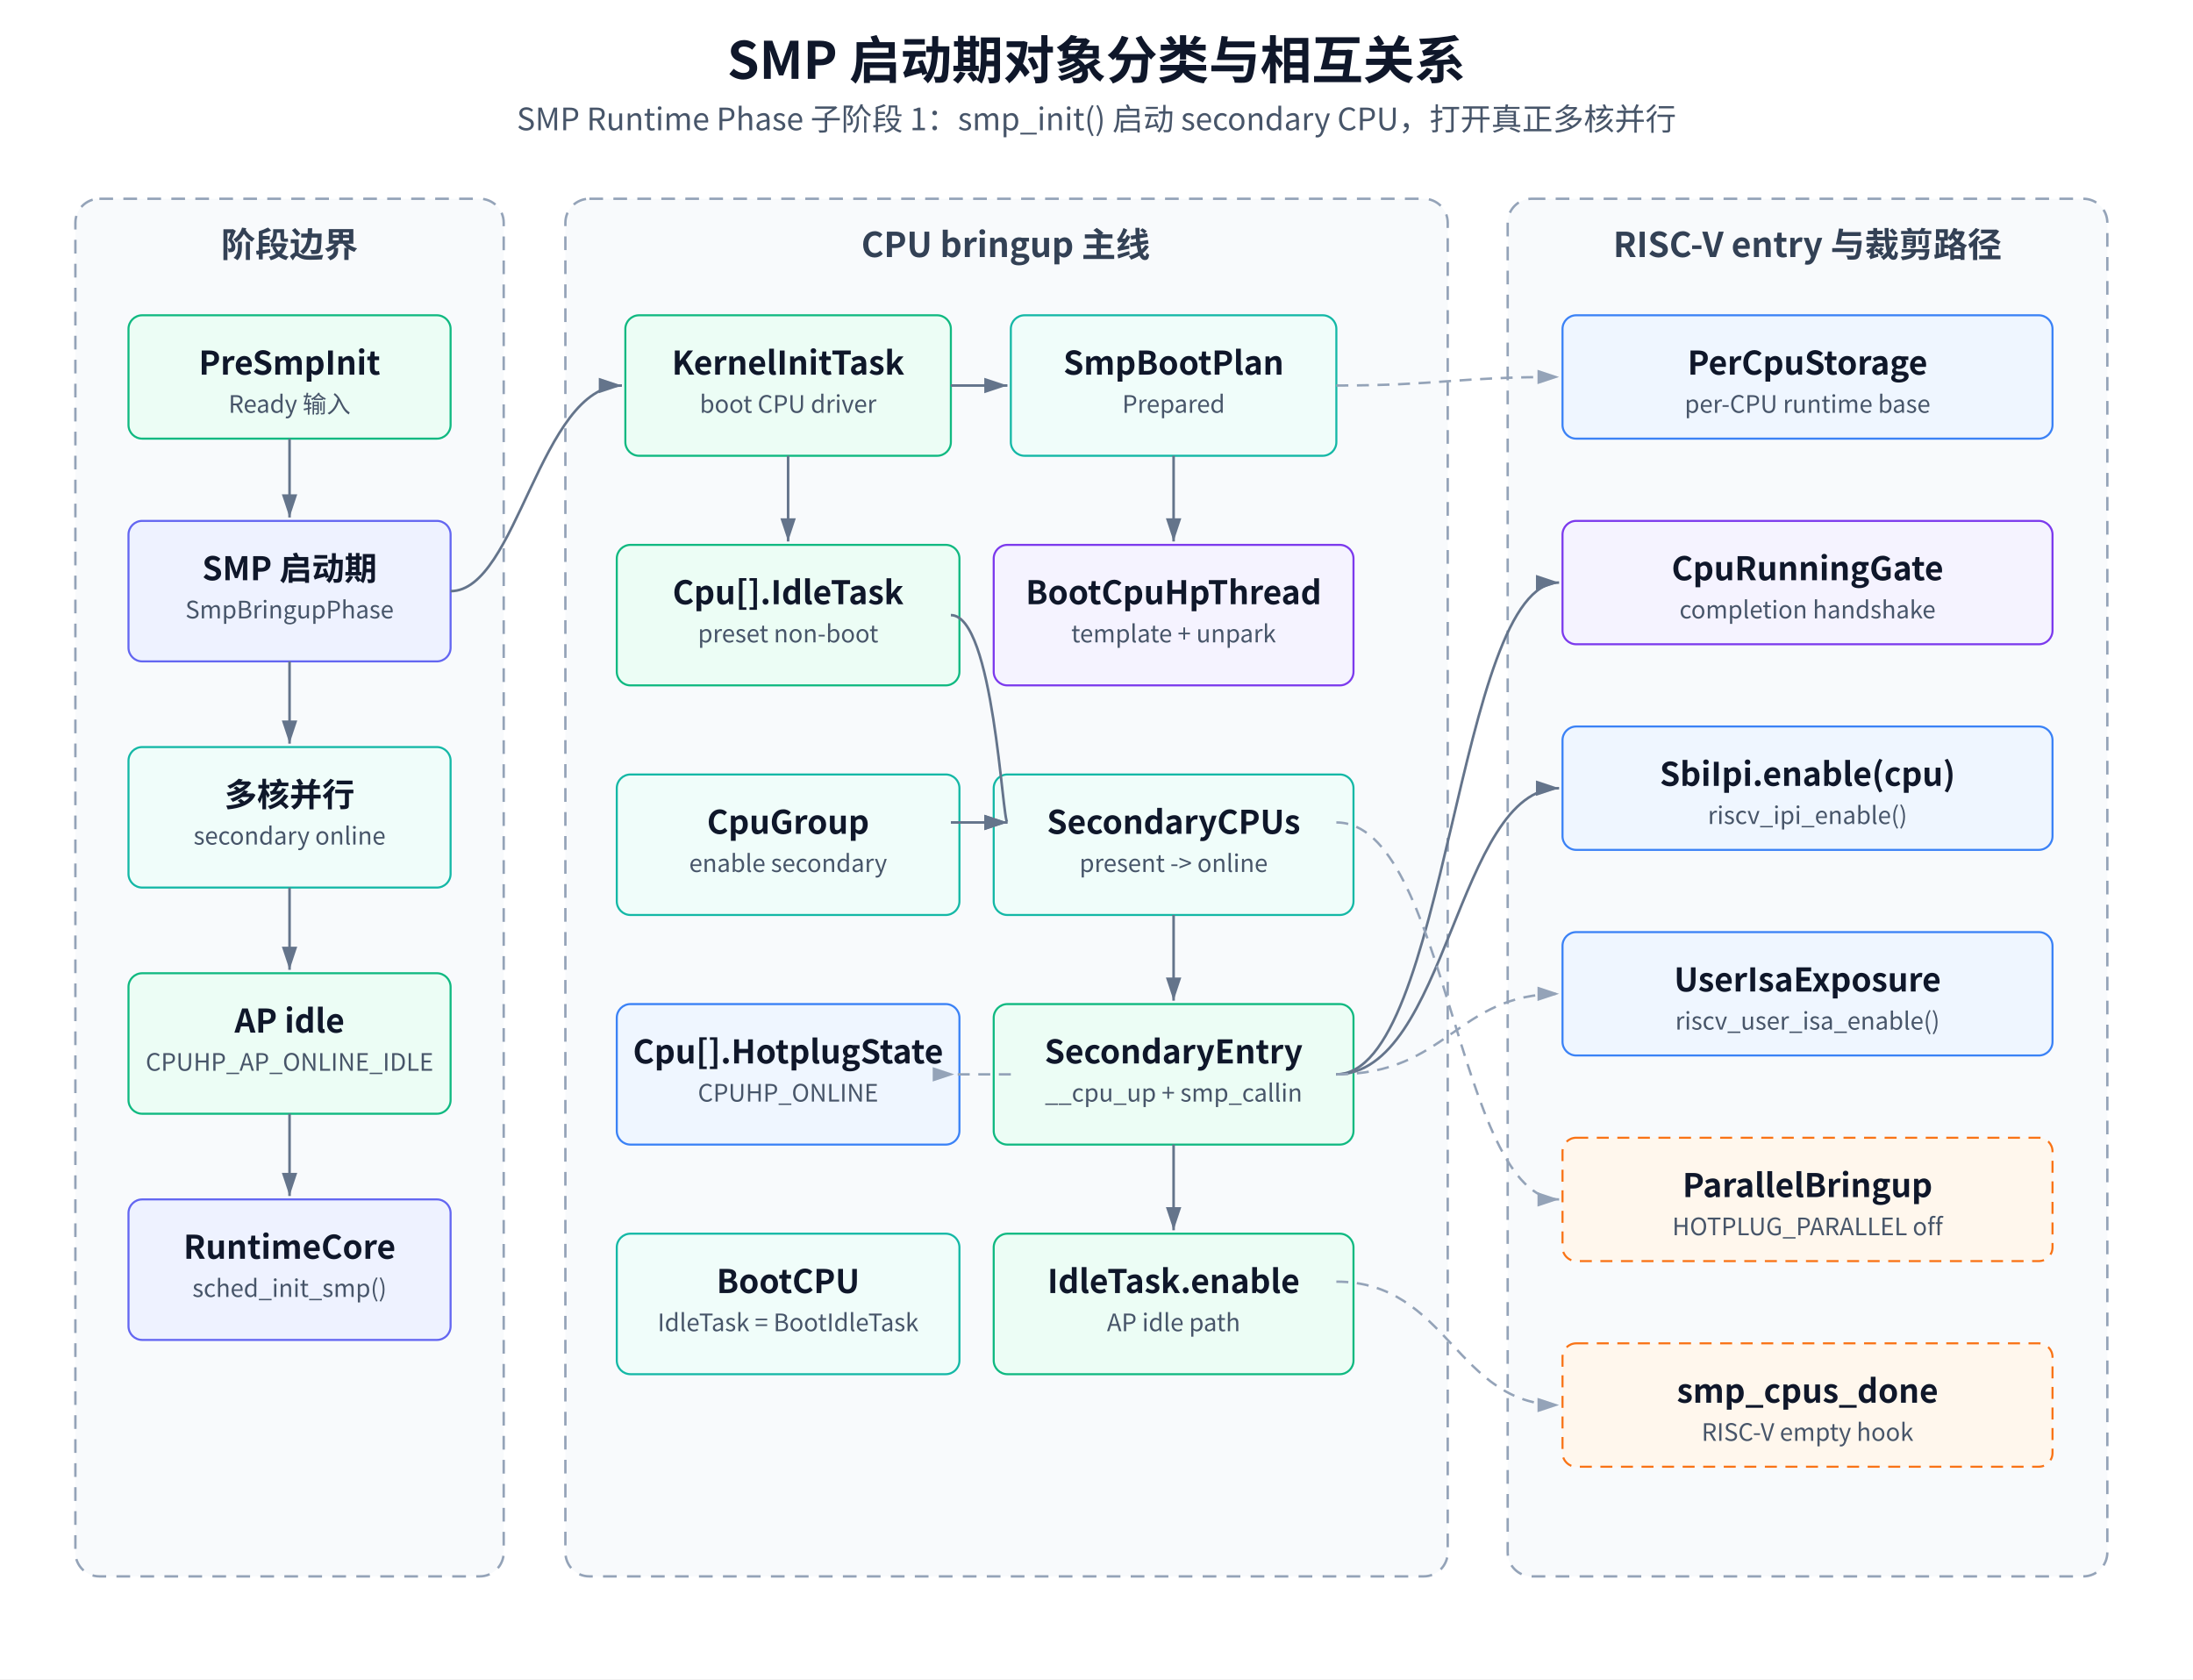
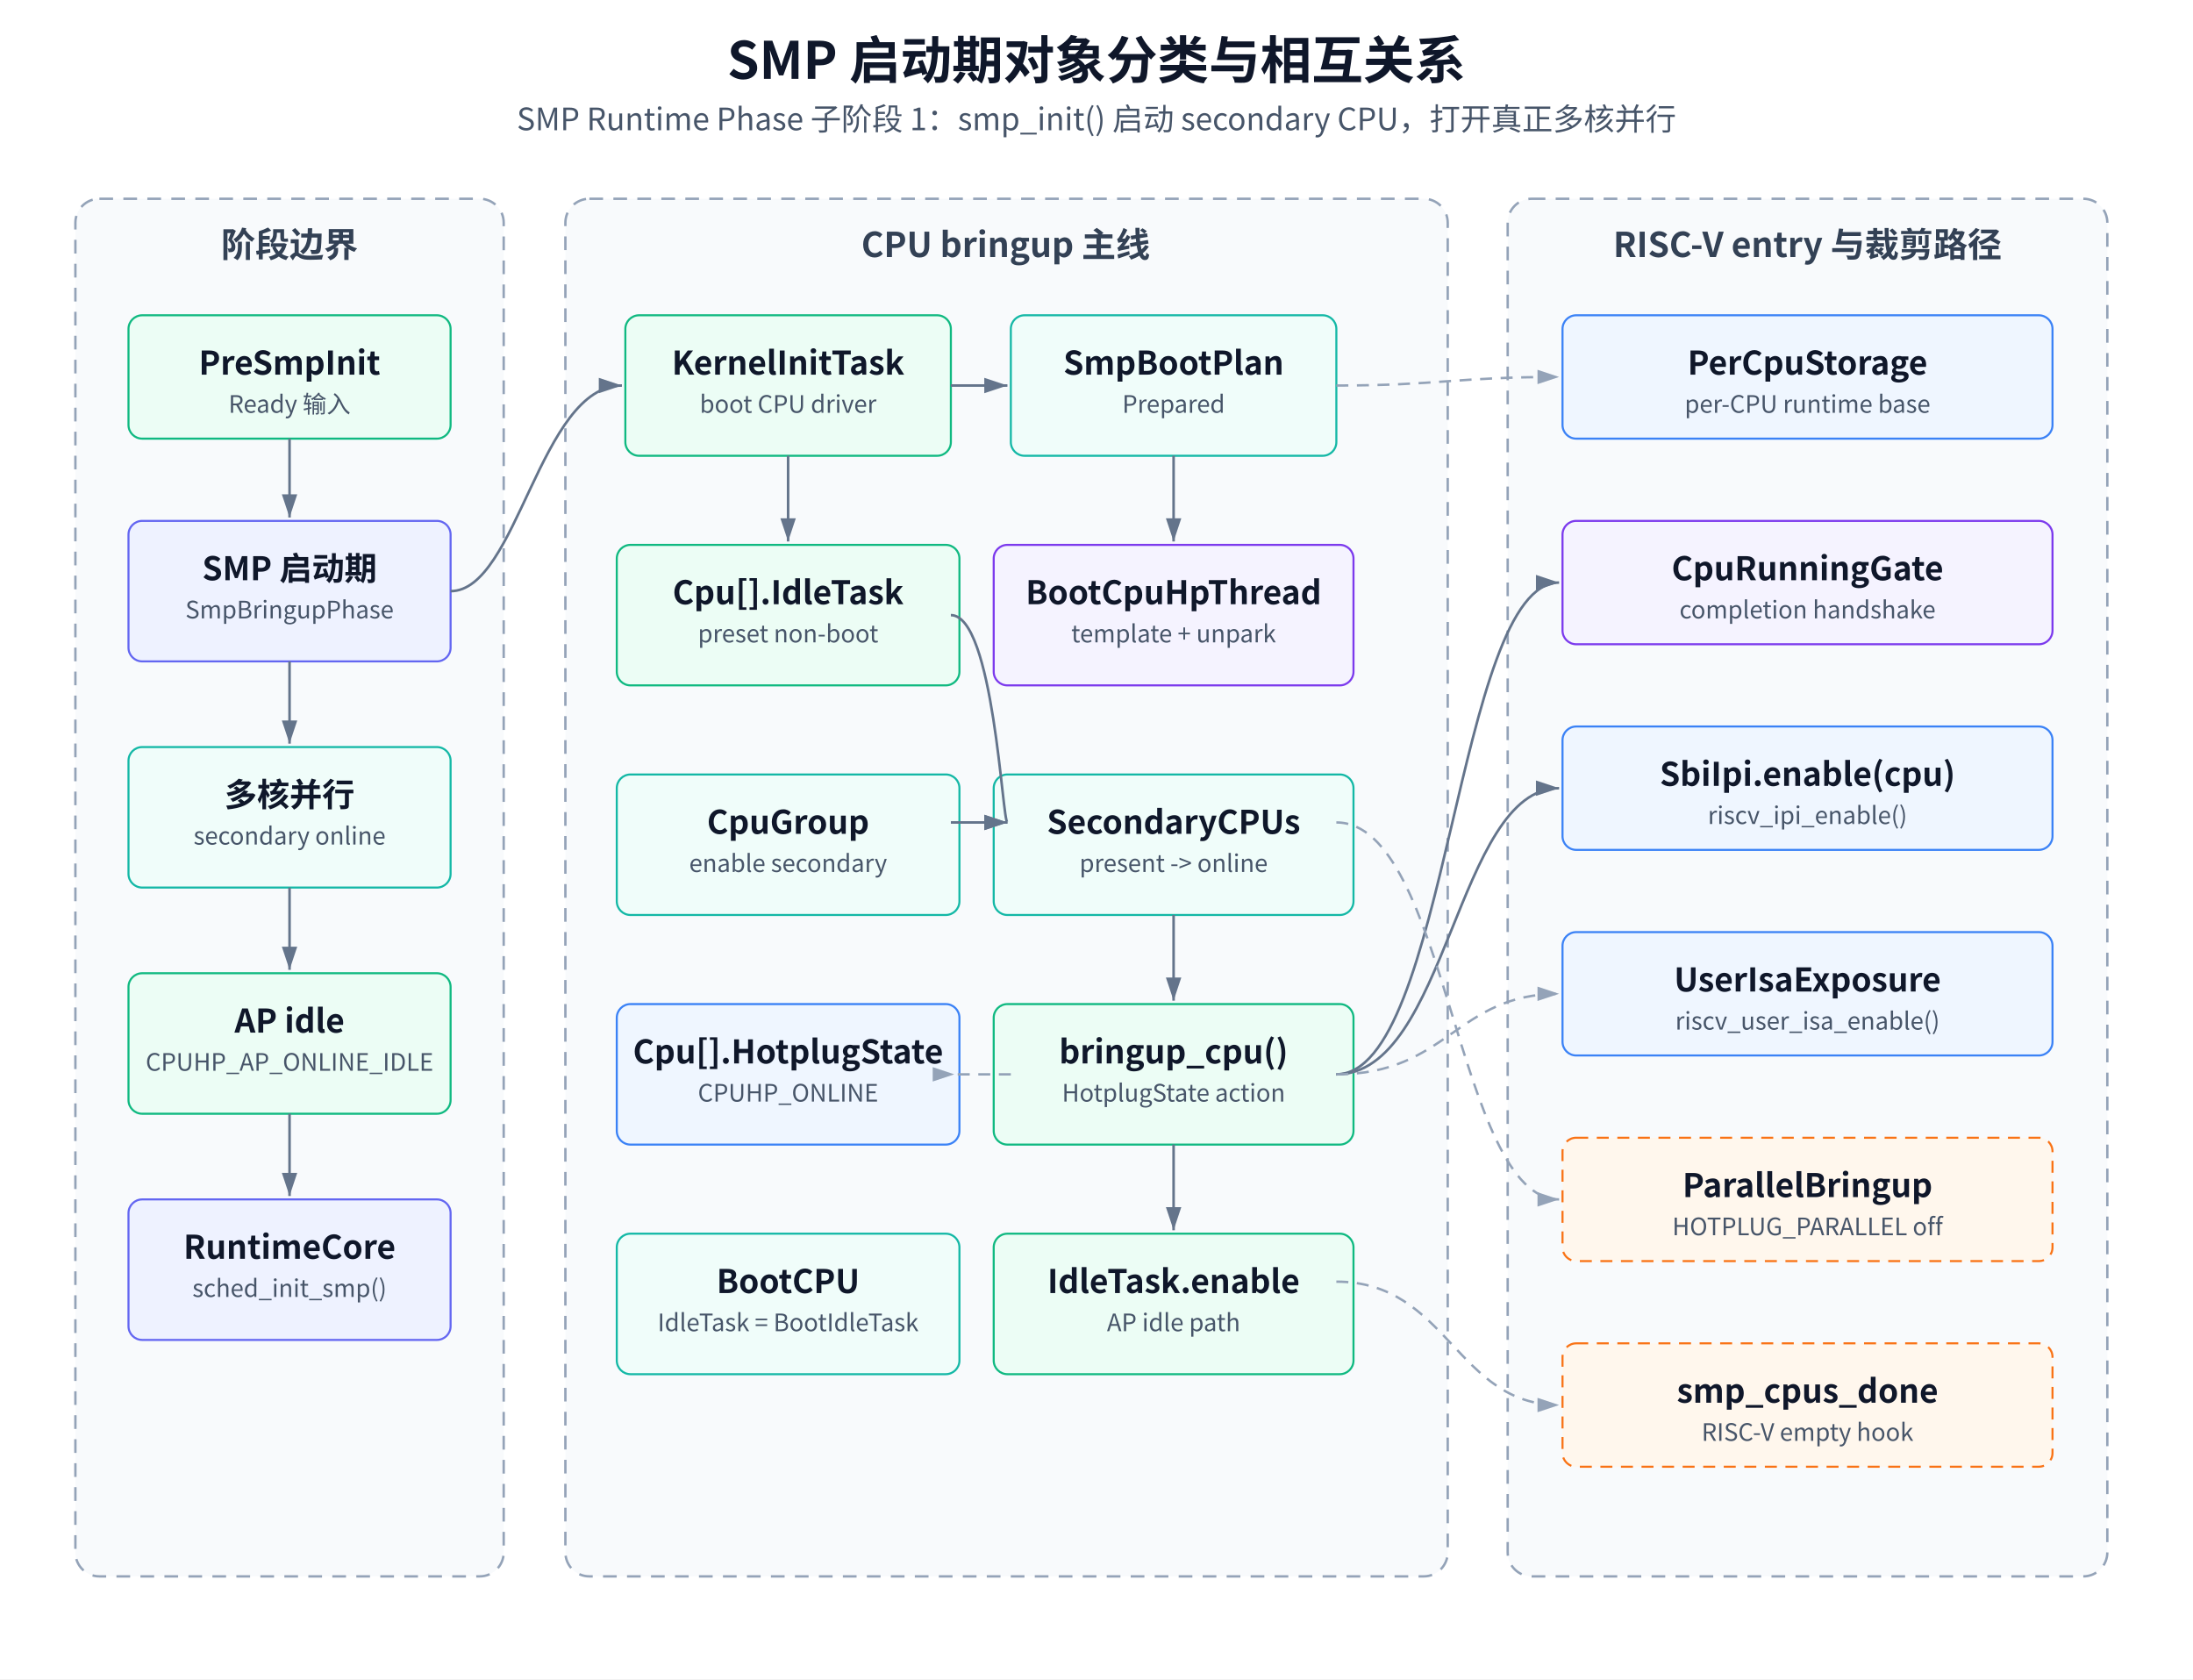
<svg xmlns="http://www.w3.org/2000/svg" width="1280" height="980" viewBox="0 0 1280 980" role="img" aria-labelledby="title desc">
  <defs>
    <style>
      text { font-family: "Microsoft YaHei", "Noto Sans CJK SC", "Source Han Sans SC", Arial, sans-serif; fill: #0f172a; }
      .title { font-size: 30px; font-weight: 600; }
      .subtitle { font-size: 18px; fill: #475569; }
      .group { fill: #f8fafc; stroke: #94a3b8; stroke-width: 1.4; stroke-dasharray: 8 6; }
      .box { fill: #ffffff; stroke: #334155; stroke-width: 1.2; }
      .phase { fill: #eef2ff; stroke: #6366f1; }
      .ready { fill: #ecfdf5; stroke: #10b981; }
      .flow { fill: #ecfdf5; stroke: #10b981; }
      .cpu { fill: #f0fdfa; stroke: #14b8a6; }
      .sync { fill: #f5f3ff; stroke: #7c3aed; }
      .support { fill: #eff6ff; stroke: #3b82f6; }
      .trimmed { fill: #fff7ed; stroke: #f97316; stroke-dasharray: 7 5; }
      .label { font-size: 19px; font-weight: 600; dominant-baseline: middle; }
      .small { font-size: 14px; fill: #475569; dominant-baseline: middle; }
      .group-title { font-size: 20px; font-weight: 600; fill: #334155; }
      .edge { stroke: #64748b; stroke-width: 1.5; fill: none; marker-end: url(#arrow); }
      .edge-dash { stroke: #94a3b8; stroke-width: 1.4; fill: none; stroke-dasharray: 7 5; marker-end: url(#arrow2); }
    </style>
    <marker id="arrow" markerWidth="10" markerHeight="10" refX="9" refY="3" orient="auto" markerUnits="strokeWidth">
      <path d="M0,0 L0,6 L9,3 z" fill="#64748b" />
    </marker>
    <marker id="arrow2" markerWidth="10" markerHeight="10" refX="9" refY="3" orient="auto" markerUnits="strokeWidth">
      <path d="M0,0 L0,6 L9,3 z" fill="#94a3b8" />
    </marker>
  </defs>
  <rect x="0" y="0" width="1280" height="980" fill="#ffffff" />
  <text x="640" y="46" text-anchor="middle" class="title">SMP 启动期对象分类与相互关系</text>
  <text x="640" y="76" text-anchor="middle" class="subtitle">SMP Runtime Phase 子阶段 1：smp_init() 启动 secondary CPU，打开真正多核并行</text>
  <rect x="44" y="116" width="250" height="804" rx="14" class="group" />
  <text x="169" y="150" text-anchor="middle" class="group-title">阶段边界</text>
  <rect x="75" y="184" width="188" height="72" rx="8" class="box ready" />
  <text x="169" y="212" text-anchor="middle" class="label">PreSmpInit</text>
  <text x="169" y="236" text-anchor="middle" class="small">Ready 输入</text>
  <rect x="75" y="304" width="188" height="82" rx="8" class="box phase" />
  <text x="169" y="332" text-anchor="middle" class="label">SMP 启动期</text>
  <text x="169" y="356" text-anchor="middle" class="small">SmpBringupPhase</text>
  <rect x="75" y="436" width="188" height="82" rx="8" class="box cpu" />
  <text x="169" y="464" text-anchor="middle" class="label">多核并行</text>
  <text x="169" y="488" text-anchor="middle" class="small">secondary online</text>
  <rect x="75" y="568" width="188" height="82" rx="8" class="box flow" />
  <text x="169" y="596" text-anchor="middle" class="label">AP idle</text>
  <text x="169" y="620" text-anchor="middle" class="small">CPUHP_AP_ONLINE_IDLE</text>
  <rect x="75" y="700" width="188" height="82" rx="8" class="box phase" />
  <text x="169" y="728" text-anchor="middle" class="label">RuntimeCore</text>
  <text x="169" y="752" text-anchor="middle" class="small">sched_init_smp()</text>
  <path d="M169 256 L169 302" class="edge" />
  <path d="M169 386 L169 434" class="edge" />
  <path d="M169 518 L169 566" class="edge" />
  <path d="M169 650 L169 698" class="edge" />
  <rect x="330" y="116" width="515" height="804" rx="14" class="group" />
  <text x="587" y="150" text-anchor="middle" class="group-title">CPU bringup 主线</text>
  <rect x="365" y="184" width="190" height="82" rx="8" class="box flow" />
  <text x="460" y="212" text-anchor="middle" class="label">KernelInitTask</text>
  <text x="460" y="236" text-anchor="middle" class="small">boot CPU driver</text>
  <rect x="590" y="184" width="190" height="82" rx="8" class="box cpu" />
  <text x="685" y="212" text-anchor="middle" class="label">SmpBootPlan</text>
  <text x="685" y="236" text-anchor="middle" class="small">Prepared</text>
  <rect x="360" y="318" width="200" height="82" rx="8" class="box flow" />
  <text x="460" y="346" text-anchor="middle" class="label">Cpu[].IdleTask</text>
  <text x="460" y="370" text-anchor="middle" class="small">preset non-boot</text>
  <rect x="580" y="318" width="210" height="82" rx="8" class="box sync" />
  <text x="685" y="346" text-anchor="middle" class="label">BootCpuHpThread</text>
  <text x="685" y="370" text-anchor="middle" class="small">template + unpark</text>
  <rect x="360" y="452" width="200" height="82" rx="8" class="box cpu" />
  <text x="460" y="480" text-anchor="middle" class="label">CpuGroup</text>
  <text x="460" y="504" text-anchor="middle" class="small">enable secondary</text>
  <rect x="580" y="452" width="210" height="82" rx="8" class="box cpu" />
  <text x="685" y="480" text-anchor="middle" class="label">SecondaryCPUs</text>
  <text x="685" y="504" text-anchor="middle" class="small">present -&gt; online</text>
  <rect x="360" y="586" width="200" height="82" rx="8" class="box support" />
  <text x="460" y="614" text-anchor="middle" class="label">Cpu[].HotplugState</text>
  <text x="460" y="638" text-anchor="middle" class="small">CPUHP_ONLINE</text>
  <rect x="580" y="586" width="210" height="82" rx="8" class="box flow" />
-   <text x="685" y="614" text-anchor="middle" class="label">SecondaryEntry</text>
-   <text x="685" y="638" text-anchor="middle" class="small">__cpu_up + smp_callin</text>
+   <text x="685" y="614" text-anchor="middle" class="label">bringup_cpu()</text>
+   <text x="685" y="638" text-anchor="middle" class="small">HotplugState action</text>
  <rect x="360" y="720" width="200" height="82" rx="8" class="box cpu" />
  <text x="460" y="748" text-anchor="middle" class="label">BootCPU</text>
  <text x="460" y="772" text-anchor="middle" class="small">IdleTask = BootIdleTask</text>
  <rect x="580" y="720" width="210" height="82" rx="8" class="box flow" />
  <text x="685" y="748" text-anchor="middle" class="label">IdleTask.enable</text>
  <text x="685" y="772" text-anchor="middle" class="small">AP idle path</text>
  <path d="M263 345 C302 345, 315 225, 363 225" class="edge" />
  <path d="M555 225 L588 225" class="edge" />
  <path d="M460 266 L460 316" class="edge" />
  <path d="M685 266 L685 316" class="edge" />
  <path d="M555 359 C580 359, 585 480, 588 480" class="edge" />
  <path d="M555 480 L588 480" class="edge" />
  <path d="M685 534 L685 584" class="edge" />
  <path d="M590 627 C540 627, 535 627, 557 627" class="edge-dash" />
  <path d="M685 668 L685 718" class="edge" />
  <rect x="880" y="116" width="350" height="804" rx="14" class="group" />
  <text x="1055" y="150" text-anchor="middle" class="group-title">RISC-V entry 与裁剪路径</text>
  <rect x="912" y="184" width="286" height="72" rx="8" class="box support" />
  <text x="1055" y="212" text-anchor="middle" class="label">PerCpuStorage</text>
  <text x="1055" y="236" text-anchor="middle" class="small">per-CPU runtime base</text>
  <rect x="912" y="304" width="286" height="72" rx="8" class="box sync" />
  <text x="1055" y="332" text-anchor="middle" class="label">CpuRunningGate</text>
  <text x="1055" y="356" text-anchor="middle" class="small">completion handshake</text>
  <rect x="912" y="424" width="286" height="72" rx="8" class="box support" />
  <text x="1055" y="452" text-anchor="middle" class="label">SbiIpi.enable(cpu)</text>
  <text x="1055" y="476" text-anchor="middle" class="small">riscv_ipi_enable()</text>
  <rect x="912" y="544" width="286" height="72" rx="8" class="box support" />
  <text x="1055" y="572" text-anchor="middle" class="label">UserIsaExposure</text>
  <text x="1055" y="596" text-anchor="middle" class="small">riscv_user_isa_enable()</text>
  <rect x="912" y="664" width="286" height="72" rx="8" class="box trimmed" />
  <text x="1055" y="692" text-anchor="middle" class="label">ParallelBringup</text>
  <text x="1055" y="716" text-anchor="middle" class="small">HOTPLUG_PARALLEL off</text>
  <rect x="912" y="784" width="286" height="72" rx="8" class="box trimmed" />
  <text x="1055" y="812" text-anchor="middle" class="label">smp_cpus_done</text>
  <text x="1055" y="836" text-anchor="middle" class="small">RISC-V empty hook</text>
  <path d="M780 225 C840 225, 850 220, 910 220" class="edge-dash" />
  <path d="M780 627 C845 627, 850 340, 910 340" class="edge" />
  <path d="M780 627 C845 627, 850 460, 910 460" class="edge" />
  <path d="M780 627 C845 627, 850 580, 910 580" class="edge-dash" />
  <path d="M780 480 C845 480, 850 700, 910 700" class="edge-dash" />
  <path d="M780 748 C845 748, 850 820, 910 820" class="edge-dash" />
</svg>
